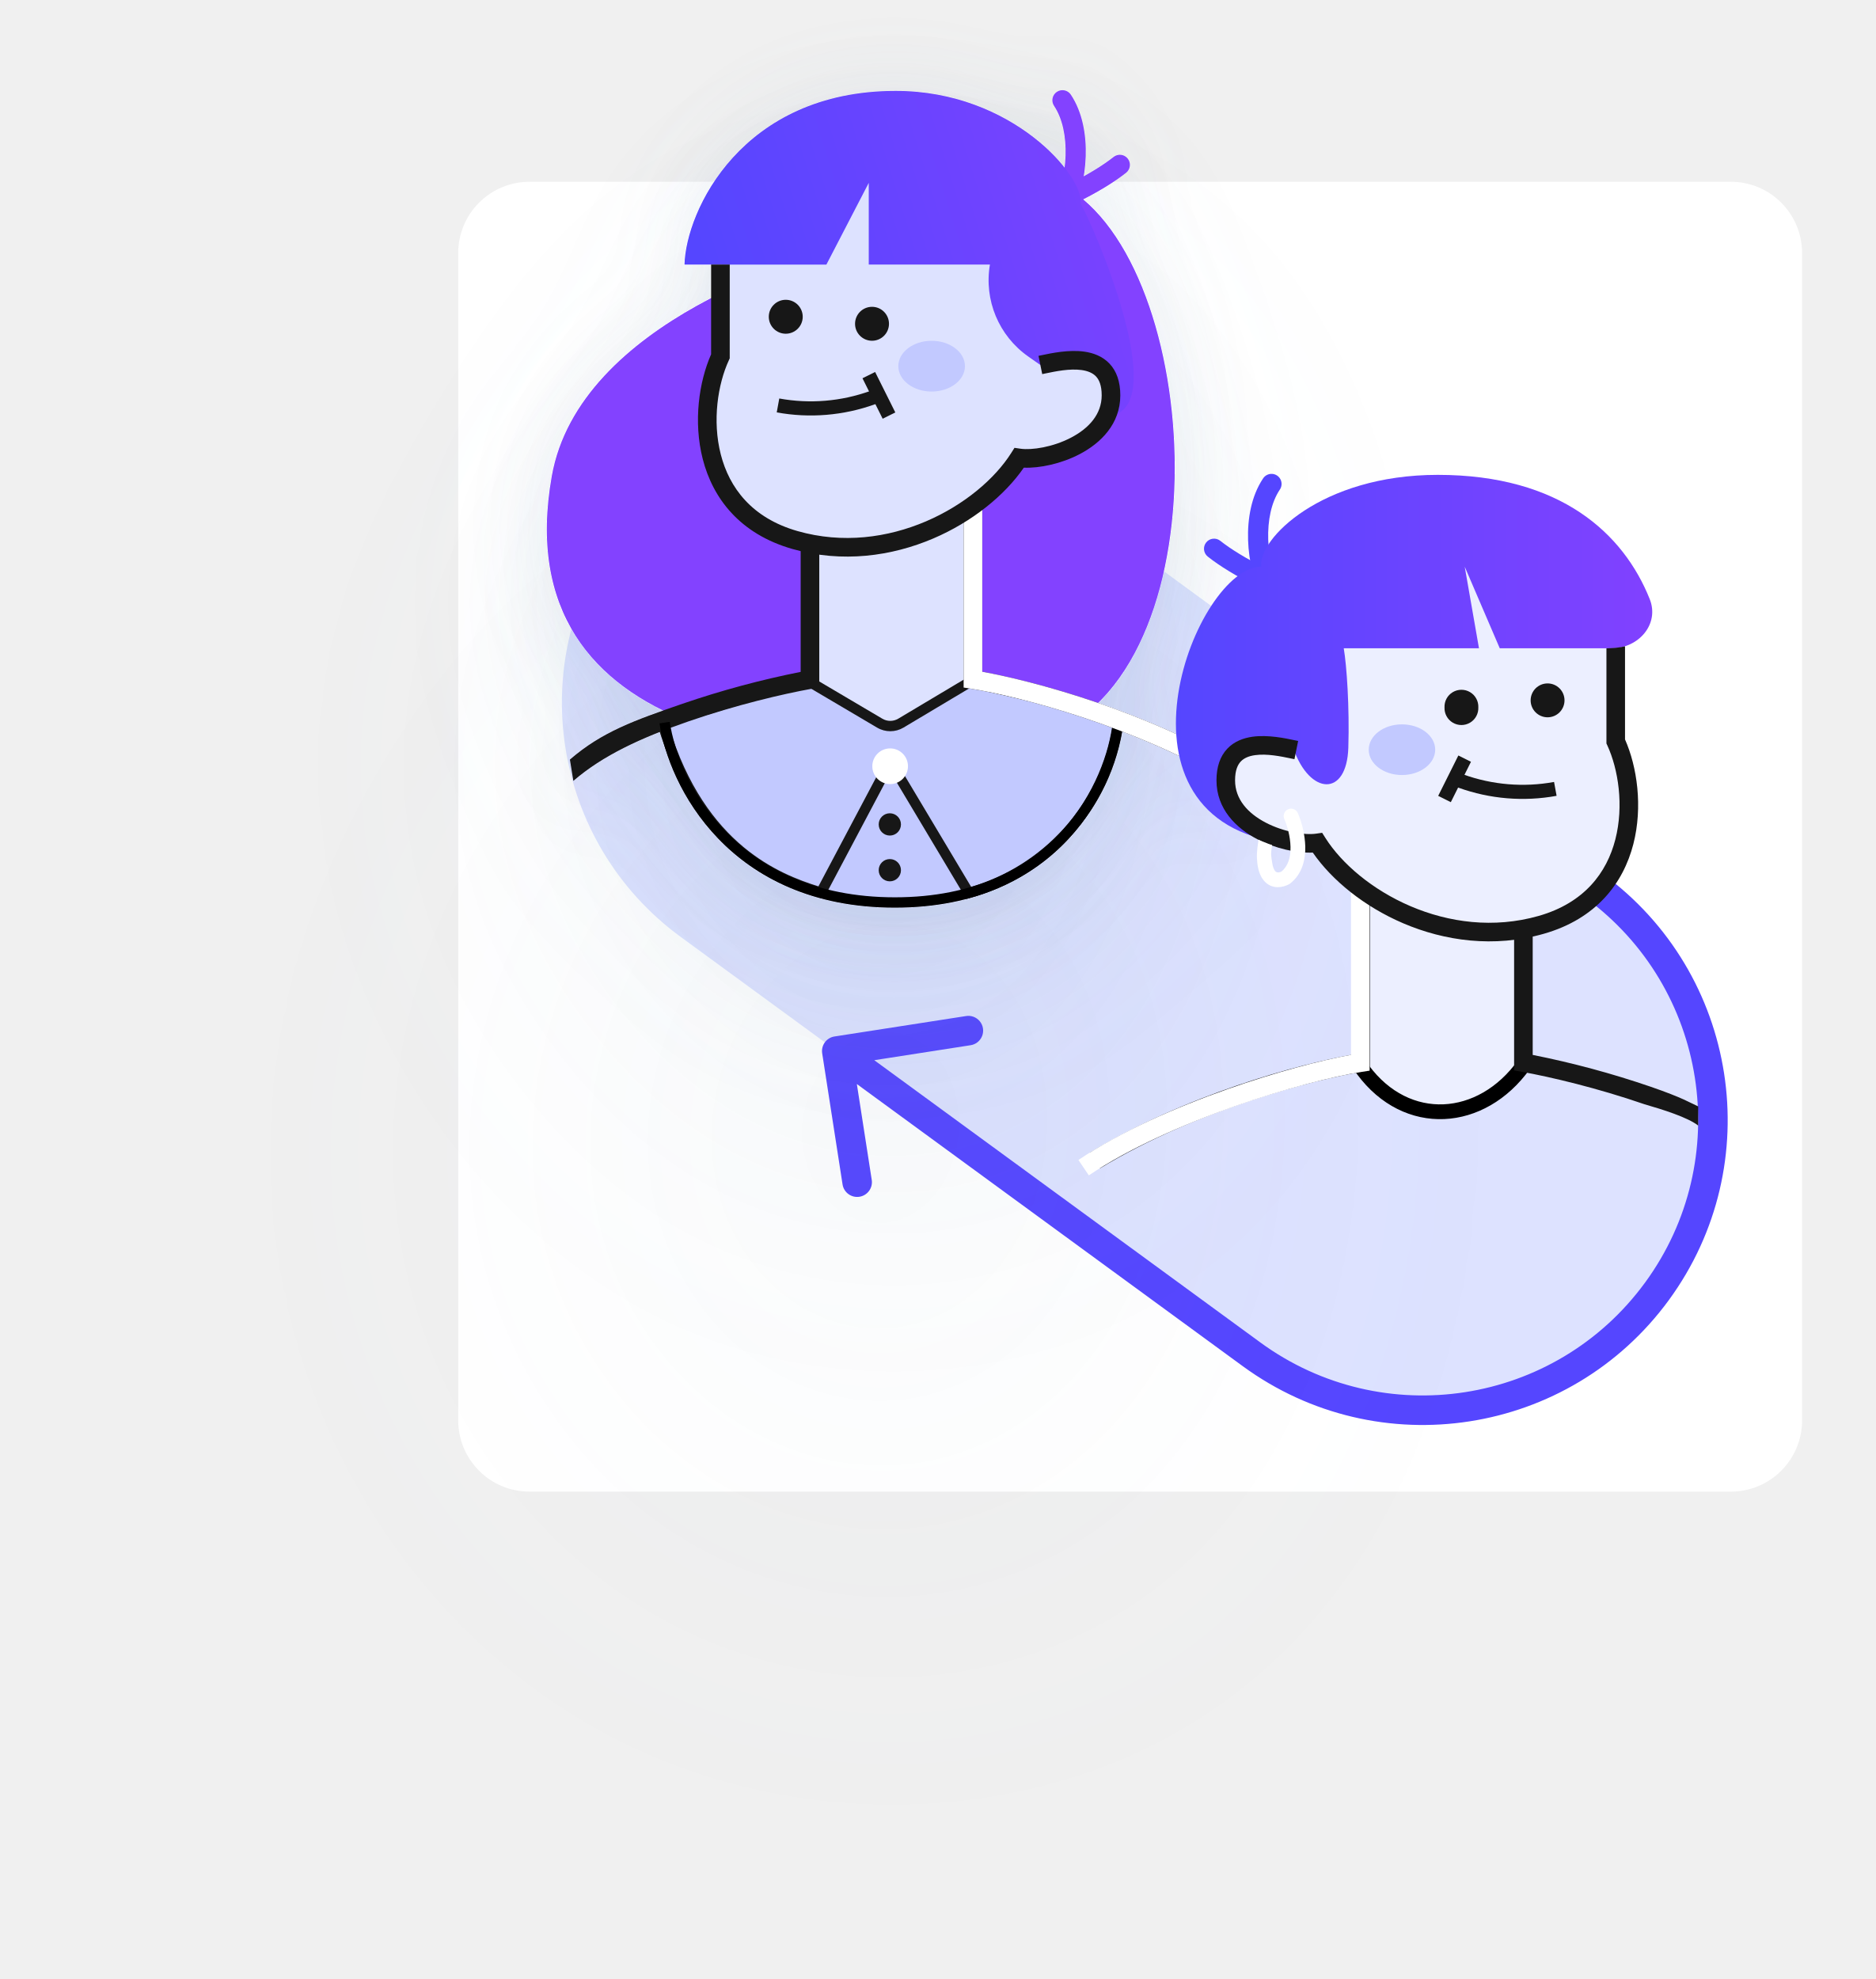
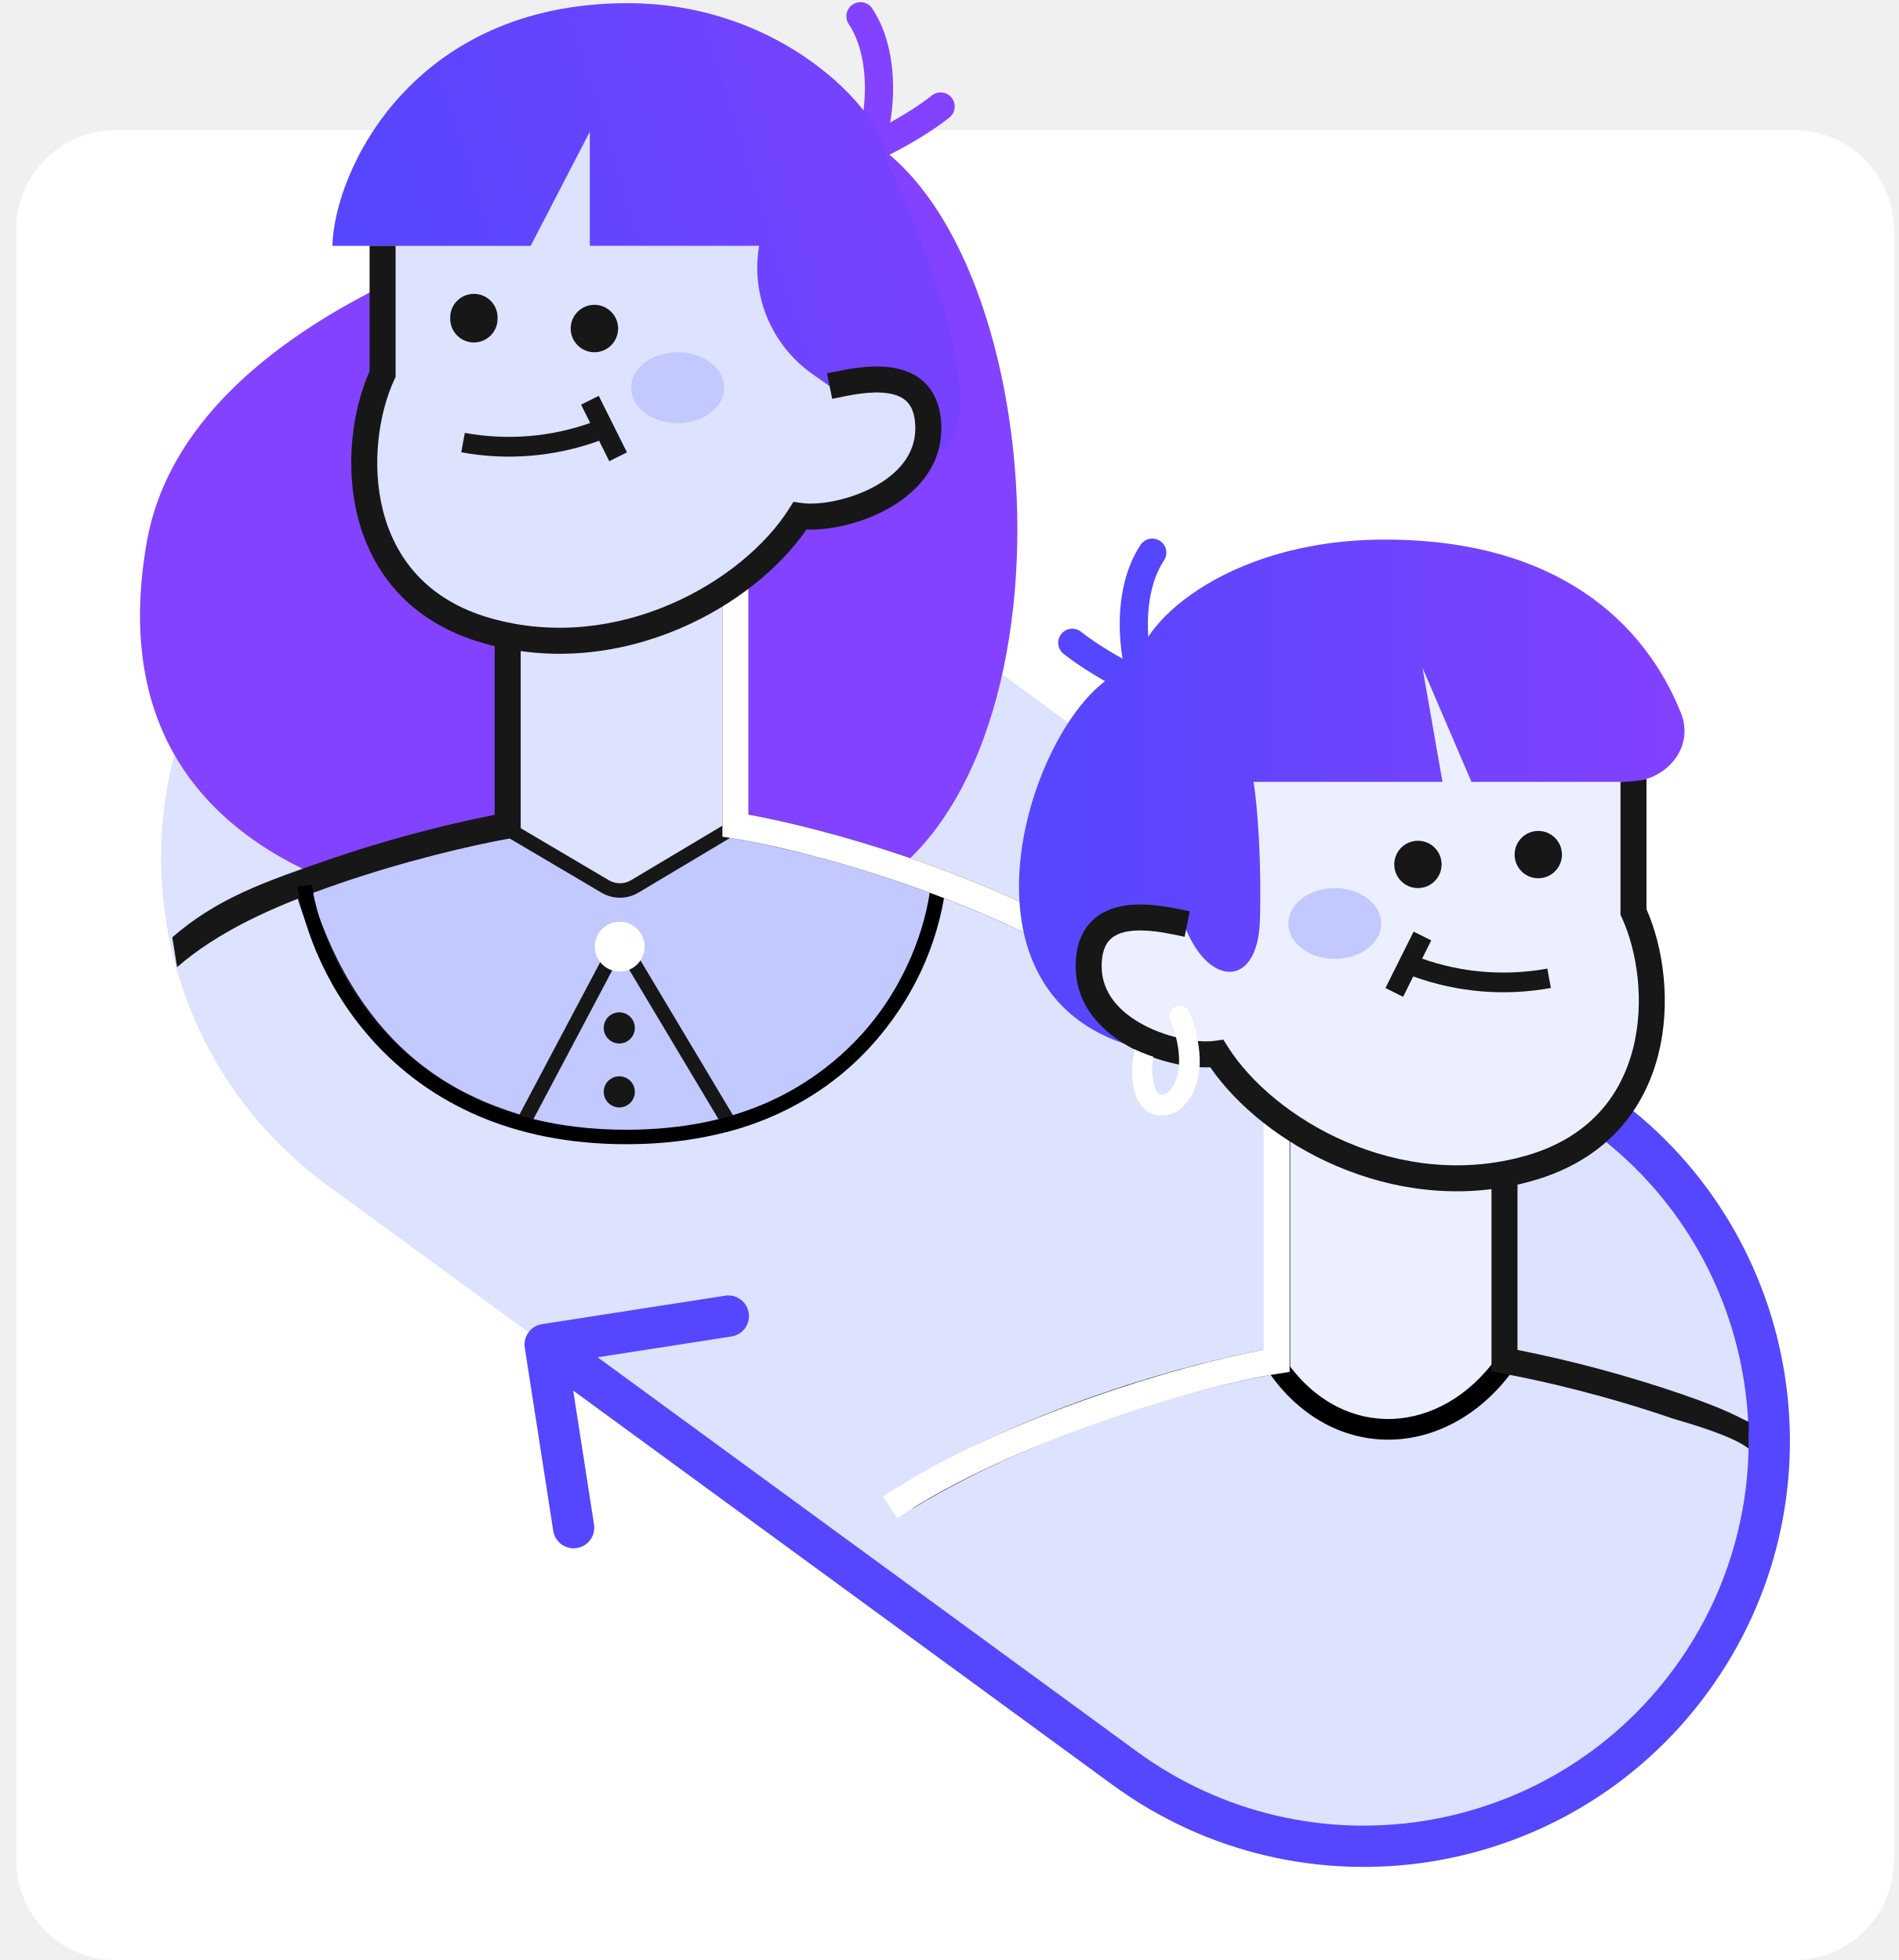
- <svg xmlns="http://www.w3.org/2000/svg" fill="none" viewBox="0 0 127 134">
-   <path fill="#fff" d="M31.027 17.136a4.828 4.828 0 0 1 4.828-4.828H117.2a4.827 4.827 0 0 1 4.827 4.828v79.036A4.827 4.827 0 0 1 117.2 101H35.855a4.828 4.828 0 0 1-4.828-4.828V17.136Z" />
-   <rect width="87.168" height="39.295" x="53.432" y="20.129" fill="#DDE2FF" rx="19.648" transform="rotate(36.17 53.432 20.129)" />
-   <path fill="#5546FF" d="M56.509 70.18a1 1 0 0 0-.835 1.142l1.382 8.894a1 1 0 0 0 1.976-.307l-1.228-7.905 7.905-1.229a1 1 0 1 0-.307-1.976l-8.893 1.382Zm28.827 20.713L66.012 76.766l-1.18 1.614 19.323 14.127 1.18-1.614ZM66.012 76.766l-8.76-6.404-1.18 1.614 8.76 6.404 1.18-1.614Zm22.011-30.107 19.323 14.127 1.181-1.615-19.323-14.127-1.18 1.615Zm23.372 40.185c-6.078 8.314-17.745 10.127-26.06 4.049l-1.18 1.614c9.206 6.73 22.124 4.723 28.854-4.482l-1.614-1.18Zm1.614 1.18c6.73-9.205 4.723-22.123-4.482-28.853l-1.181 1.614c8.314 6.079 10.127 17.746 4.049 26.06l1.614 1.18Z" />
-   <g filter="url(#a)">
-     <path fill="url(#b)" d="M68.757 50.39c13.734-1.963 13.325-29.592 4.569-36.909l-14.784 2.903c-3.843.817-19.324 5.38-21.18 15.855-3.232 18.235 17.66 20.112 31.395 18.15Z" />
-     <path fill="#C2C9FF" d="M60.51 61.215c-10.47 0-14.698-8.107-15.502-12.16l9.84-2.971 5.464 3.15 3.853-2.102 2.101-1.048 9.562 2.97c-.743 4.054-4.846 12.161-15.317 12.161Z" />
-     <path fill="#DDE2FF" d="M55.059 46.082v-8.756c5.884.28 9.69-1.985 10.857-3.152v11.908l-5.604 3.152-5.253-3.152Z" />
-     <path fill="#171717" fill-rule="evenodd" d="m54.574 45.61 5.177 3.056a1.05 1.05 0 0 0 1.072-.003l4.777-2.85 6.39 1.466 4.135 1.356-.037.288c-.785 6.005-5.204 10.458-10.395 11.878l-.257.07-4.81-8.051a.35.35 0 0 0-.61.016l-4.248 8.02-.276-.084c-1.41-.427-3.523-1.155-5.6-2.885-2.08-1.732-4.103-4.452-5.374-8.832l-.096-.331 10.152-3.113Zm-9.285 3.58c1.238 4.06 3.138 6.565 5.052 8.16 1.842 1.533 3.715 2.24 5.079 2.666l3.977-7.508a1.05 1.05 0 0 1 1.83-.047l4.536 7.592c4.747-1.401 8.758-5.473 9.59-10.934l-3.55-1.164-6.086-1.397-4.535 2.707a1.75 1.75 0 0 1-1.787.004l-4.911-2.898-9.195 2.82Z" clip-rule="evenodd" />
-     <path fill="#fff" d="M61.483 51.883a1.207 1.207 0 1 1-2.415 0 1.207 1.207 0 0 1 2.415 0Z" />
-     <path fill="#171717" d="M61.008 55.822a.754.754 0 1 1-1.508 0 .754.754 0 0 1 1.508 0Zm0 3.1a.754.754 0 1 1-1.508 0 .754.754 0 0 1 1.508 0Z" />
-     <path fill="#8342FF" fill-rule="evenodd" d="M72.368 12.462c1.225-.59 2.35-1.287 3.035-1.834a.682.682 0 1 1 .851 1.07c-.784.625-2.004 1.375-3.295 1.996-1.282.618-2.708 1.145-3.898 1.272l-.143-1.36c.958-.102 2.217-.55 3.45-1.144Z" clip-rule="evenodd" />
-     <path fill="#8342FF" fill-rule="evenodd" d="M72.153 10.539c.042-1.283-.202-2.506-.779-3.372a.683.683 0 1 1 1.138-.757c.79 1.188 1.054 2.729 1.007 4.174-.047 1.45-.41 2.901-.975 3.963l-1.206-.643c.452-.848.774-2.088.815-3.365Z" clip-rule="evenodd" />
-     <path fill="#171717" fill-rule="evenodd" d="M66.513 45.486V32.853h-1.261v13.702l.53.085c3.152.503 11.155 2.526 17.79 6.55l.653-1.078c-6.47-3.925-14.164-5.983-17.712-6.626Zm-12.297.008V35.017h1.26v11.528l-.518.093c-1.938.348-5.117 1.096-8.324 2.203-3.224 1.113-5.816 2.311-7.81 4.035l-.234-1.445c2.183-1.887 4.374-2.657 7.632-3.782a61.811 61.811 0 0 1 7.994-2.155Z" clip-rule="evenodd" />
-     <path fill="#000" fill-rule="evenodd" d="M48.63 56.784c-2.5-2.596-3.665-5.71-3.972-7.804l.693-.102c.289 1.966 1.397 4.941 3.783 7.42 2.377 2.47 6.034 4.46 11.46 4.46 5.425 0 8.998-1.99 11.271-4.455 2.284-2.475 3.272-5.446 3.482-7.41l.697.073c-.224 2.095-1.266 5.213-3.664 7.813-2.408 2.61-6.17 4.68-11.786 4.68-5.617 0-9.456-2.07-11.965-4.675Z" clip-rule="evenodd" />
-     <path fill="#DDE2FF" d="M69.008 31.005c-2.373 3.753-9 8.045-15.545 5.293-5.741-2.413-6.405-5.126-5.044-10.798.264-3.593.394-8.052.808-10.58l7.071-5.706 7.172 3.293 7.12 5.63v6.434c1.32-.268 4.64-1.022 4.64 2.195 0 3.218-4.375 4.507-6.222 4.239Z" />
-     <path fill="#171717" d="M54.356 21.449a1.149 1.149 0 1 1-1.148-1.15 1.15 1.15 0 0 1 1.148 1.15Z" />
-     <path fill="url(#c)" d="M74.547 24.714c-.546-1.096-2.96-.457-4.1 0l-.818-.574a6.304 6.304 0 0 1-2.597-6.226h-8.205v-5.532l-2.868 5.533h-9.61c.096-3.66 3.892-11.761 14.306-11.761 7.913 0 12.775 5.807 12.526 7.652.846 1.428 6.15 13.647 2.05 14.332 0-.685-.137-2.329-.684-3.424Z" />
-     <path fill="#171717" d="M60.197 21.925a1.149 1.149 0 1 1-1.147-1.15c.634 0 1.147.515 1.147 1.15Z" />
-     <path fill="#171717" fill-rule="evenodd" d="m59.677 27.218-.426.154c-2.13.768-4.427.959-6.655.551l.172-.941c2.062.377 4.187.201 6.158-.51l.426-.154.325.9Z" clip-rule="evenodd" />
-     <path fill="#171717" fill-rule="evenodd" d="m59.769 28.353-1.367-2.74.856-.426 1.367 2.739-.856.427Z" clip-rule="evenodd" />
-     <path fill="#C2C9FF" d="M65.34 24.794c0 .95-1.01 1.718-2.255 1.718-1.245 0-2.255-.769-2.255-1.718 0-.95 1.01-1.719 2.255-1.719 1.245 0 2.255.77 2.255 1.719Z" />
-     <path fill="#fff" fill-rule="evenodd" d="M66.513 45.486V34.358h-1.261v12.196l.531.085c3.151.503 11.154 2.526 17.788 6.55l.654-1.078c-6.47-3.925-14.164-5.983-17.712-6.627Z" clip-rule="evenodd" />
-     <path fill="#171717" fill-rule="evenodd" d="M49.413 17.914h-1.261v6.077c-.818 1.85-1.216 4.564-.565 7.096.676 2.631 2.49 5.064 6.077 6.087 3.381.964 6.73.485 9.53-.712 2.64-1.129 4.834-2.913 6.133-4.796 1.067.044 2.527-.261 3.777-.913 1.426-.744 2.757-2.042 2.757-3.985 0-.92-.25-1.639-.735-2.15-.477-.503-1.105-.724-1.704-.809-1.048-.147-2.225.102-2.896.244l-.204.043.251 1.235.214-.044c.698-.145 1.648-.343 2.46-.23.43.062.75.203.965.428.206.218.388.594.388 1.283 0 1.273-.856 2.229-2.08 2.867-1.23.641-2.652.858-3.42.747l-.405-.059-.219.346c-1.109 1.753-3.185 3.525-5.777 4.634-2.584 1.104-5.634 1.53-8.689.658-3.11-.887-4.624-2.942-5.202-5.188-.587-2.286-.2-4.77.547-6.382l.058-.126v-6.35Z" clip-rule="evenodd" />
-   </g>
-   <path fill="#5546FF" fill-rule="evenodd" d="M85.663 38.452c-1.222-.589-2.346-1.286-3.03-1.831a.681.681 0 1 0-.849 1.067c.783.625 2 1.373 3.29 1.994 1.28.616 2.703 1.143 3.892 1.27l.142-1.358c-.957-.102-2.214-.55-3.445-1.142Z" clip-rule="evenodd" />
-   <path fill="#ECEFFF" d="M103.098 72.642v-9.565c-6.368.431-9.758-1.754-10.657-2.9l-.643 12.465.507.555c2.93 3.205 8.042 2.996 10.701-.437l.092-.118Z" />
-   <path stroke="#000" stroke-linecap="square" d="M103.189 72.094c-2.875 4.008-7.929 4.357-10.898.343" />
-   <path fill="#5546FF" fill-rule="evenodd" d="M85.876 36.531c-.04-1.28.203-2.501.778-3.366a.682.682 0 1 0-1.135-.755c-.79 1.186-1.053 2.724-1.006 4.166.047 1.448.408 2.897.974 3.957l1.204-.642c-.451-.846-.773-2.084-.815-3.36Z" clip-rule="evenodd" />
-   <path fill="#171717" fill-rule="evenodd" d="M91.51 71.42V58.809h1.258v13.68l-.53.085c-3.146.502-11.136 2.522-17.76 6.54l-.652-1.077c6.46-3.918 14.141-5.973 17.683-6.615Zm12.276.009v-10.46h-1.259v11.509l.518.093c1.935.348 5.109 1.094 8.311 2.2 1.205.347 2.939.888 3.636 1.444v-1.298c-.541-.242-1.006-.57-3.225-1.336a61.737 61.737 0 0 0-7.981-2.152Z" clip-rule="evenodd" />
-   <path fill="#fff" fill-rule="evenodd" d="M92.74 59.908h-1.259v11.516c-2.05.372-5.114 1.178-8.337 2.313-3.513 1.237-7.262 2.88-10.119 4.806l.704 1.043c2.73-1.84 6.366-3.441 9.833-4.662 3.465-1.22 6.713-2.043 8.646-2.346l.532-.084V59.908Z" clip-rule="evenodd" />
-   <path fill="#ECEFFF" d="M89.019 56.964c2.37 3.747 8.985 8.032 15.52 5.285 5.731-2.409 6.394-5.118 5.035-10.78-.263-3.588-.392-8.04-.806-10.564l-7.06-5.696-7.16 3.287-7.11 5.62v6.425c-1.316-.268-4.631-1.02-4.631 2.192s4.368 4.499 6.212 4.231Z" />
-   <path fill="#171717" d="M103.646 47.423a1.147 1.147 0 1 0 1.146-1.148c-.633 0-1.146.514-1.146 1.148Z" />
-   <path fill="url(#d)" d="M83.487 50.683c.546-1.093 2.957-.455 4.094 0 1.112 3.172 3.617 3.302 3.72-.057.085-2.741-.11-5.56-.31-6.731h9.157l-.965-5.523 2.372 5.523h7.581c1.825 0 3.25-1.638 2.573-3.332-1.769-4.424-6.027-8.41-14.351-8.41-7.9 0-12.2 4.377-11.95 6.219-4.396 0-10.918 16.634 1 18.628-4.5-3-3.466-5.223-2.92-6.317Z" />
-   <path fill="#171717" d="M97.814 47.899a1.146 1.146 0 1 0 2.29 0 1.146 1.146 0 1 0-2.29 0Z" />
-   <path fill="#171717" fill-rule="evenodd" d="m98.335 53.182.425.154c2.127.767 4.42.957 6.644.55l-.172-.939c-2.058.377-4.179.2-6.148-.51l-.425-.153-.325.898Z" clip-rule="evenodd" />
-   <path fill="#171717" fill-rule="evenodd" d="m98.241 54.316 1.365-2.735-.855-.426-1.365 2.734.855.427Z" clip-rule="evenodd" />
-   <path fill="#C2C9FF" d="M92.681 50.763c0 .947 1.008 1.715 2.251 1.715 1.244 0 2.252-.768 2.252-1.715 0-.948-1.008-1.716-2.252-1.716-1.243 0-2.25.768-2.25 1.716Z" />
-   <path fill="#171717" fill-rule="evenodd" d="m108.779 43.898.334-.015a5.22 5.22 0 0 0 .924-.122v6.306c.817 1.847 1.214 4.556.565 7.084-.676 2.627-2.487 5.056-6.068 6.077-3.376.963-6.72.484-9.514-.71-2.636-1.127-4.826-2.909-6.124-4.788-1.065.043-2.522-.262-3.77-.912-1.424-.743-2.753-2.039-2.753-3.98 0-.917.25-1.635.734-2.145.476-.502 1.103-.723 1.702-.808 1.046-.147 2.221.102 2.89.244l.204.042-.25 1.234-.214-.044c-.697-.145-1.645-.343-2.455-.229-.43.06-.75.202-.964.427-.206.217-.388.592-.388 1.28 0 1.272.855 2.226 2.076 2.862 1.229.641 2.649.858 3.416.746l.404-.058.218.345c1.108 1.75 3.18 3.52 5.768 4.626 2.58 1.103 5.625 1.527 8.675.658 3.105-.886 4.617-2.938 5.193-5.18.587-2.282.199-4.762-.545-6.371l-.058-.126v-6.444Z" clip-rule="evenodd" />
-   <path fill="#fff" fill-rule="evenodd" d="M87.224 54.796a.5.5 0 0 0-.26.658c.193.441.407 1.169.422 1.886.015.706-.16 1.303-.614 1.673-.207.1-.343.063-.425-.03-.068-.08-.165-.258-.212-.63-.046-.37-.11-.406 0-1.14 0 0-.178-.038-.455-.163-.258-.085-.46-.195-.46-.195-.119.788-.138 1.13-.077 1.622.061.488.206.88.448 1.16.535.619 1.28.457 1.687.24l.037-.019.033-.025c.84-.646 1.056-1.642 1.038-2.514a6.353 6.353 0 0 0-.504-2.264.5.5 0 0 0-.658-.259Z" clip-rule="evenodd" />
+ <svg xmlns="http://www.w3.org/2000/svg" fill="none" viewBox="0 0 92 95">
+   <path fill="#fff" d="M.787 11.136a4.828 4.828 0 0 1 4.828-4.828H86.96a4.828 4.828 0 0 1 4.827 4.828v79.036A4.828 4.828 0 0 1 86.96 95H5.616a4.828 4.828 0 0 1-4.828-4.828V11.136Z" />
+   <path fill="#DDE2FF" d="M11.596 29.99C18 21.23 30.293 19.32 39.052 25.725L77.7 53.977c8.76 6.404 10.67 18.697 4.265 27.457-6.404 8.76-18.697 10.669-27.456 4.265L15.86 57.446c-8.76-6.404-10.67-18.697-4.265-27.456Z" />
+   <path fill="#5546FF" fill-rule="evenodd" d="M77.106 54.785 57.783 40.66l1.18-1.615 19.324 14.127c9.205 6.73 11.212 19.648 4.482 28.854-6.73 9.205-19.648 11.212-28.854 4.482L27.781 67.401l1.011 6.508a1 1 0 0 1-1.976.307l-1.382-8.894a1 1 0 0 1 .835-1.141l8.893-1.382a1 1 0 0 1 .307 1.976l-6.507 1.011 26.134 19.107c8.314 6.078 19.98 4.265 26.059-4.049 6.078-8.313 4.265-19.98-4.049-26.058Z" clip-rule="evenodd" />
+   <path fill="url(#a)" d="M38.517 44.39C52.25 42.426 51.842 14.797 43.086 7.48L28.3 10.384c-3.842.817-19.323 5.38-21.18 15.855-3.23 18.235 17.661 20.112 31.396 18.15Z" />
+   <path fill="#C2C9FF" d="M30.27 55.215c-10.471 0-14.698-8.107-15.502-12.16l9.84-2.971 5.464 3.15 3.853-2.102 2.1-1.048 9.563 2.97c-.743 4.054-4.846 12.161-15.318 12.161Z" />
+   <path fill="#DDE2FF" d="M24.818 40.082v-8.756c5.885.28 9.69-1.985 10.858-3.152v11.908l-5.604 3.152-5.254-3.152Z" />
+   <path fill="#171717" fill-rule="evenodd" d="m24.334 39.61 5.177 3.056a1.05 1.05 0 0 0 1.072-.003l4.777-2.85 6.39 1.466 4.135 1.356-.038.288c-.784 6.005-5.203 10.458-10.394 11.878l-.257.07-4.81-8.051a.35.35 0 0 0-.61.016l-4.248 8.02-.276-.084c-1.411-.427-3.523-1.155-5.6-2.885-2.08-1.732-4.104-4.452-5.374-8.832l-.096-.331 10.152-3.113Zm-9.285 3.58c1.238 4.06 3.138 6.565 5.052 8.16 1.842 1.533 3.715 2.24 5.078 2.666l3.978-7.508a1.05 1.05 0 0 1 1.83-.047l4.536 7.592c4.747-1.401 8.758-5.473 9.59-10.934l-3.55-1.164-6.086-1.397-4.535 2.707c-.55.328-1.236.33-1.788.004l-4.91-2.898-9.195 2.82Z" clip-rule="evenodd" />
+   <path fill="#fff" d="M31.242 45.883a1.207 1.207 0 1 1-2.414 0 1.207 1.207 0 0 1 2.414 0Z" />
+   <path fill="#171717" d="M30.768 49.822a.754.754 0 1 1-1.508 0 .754.754 0 0 1 1.508 0ZM30.768 52.922a.754.754 0 1 1-1.508 0 .754.754 0 0 1 1.508 0Z" />
+   <path fill="#8342FF" fill-rule="evenodd" d="M42.128 6.462c1.224-.59 2.35-1.287 3.035-1.834a.682.682 0 1 1 .85 1.07c-.784.625-2.003 1.375-3.294 1.997-1.282.617-2.708 1.144-3.899 1.27l-.142-1.359c.958-.102 2.217-.55 3.45-1.144Z" clip-rule="evenodd" />
+   <path fill="#8342FF" fill-rule="evenodd" d="M41.913 4.539c.042-1.283-.203-2.506-.779-3.372A.683.683 0 1 1 42.272.41c.79 1.188 1.053 2.729 1.007 4.174-.047 1.45-.41 2.901-.975 3.964l-1.206-.644c.451-.848.774-2.088.815-3.365Z" clip-rule="evenodd" />
+   <path fill="#171717" fill-rule="evenodd" d="M36.272 39.486V26.853h-1.26v13.702l.53.085c3.151.503 11.155 2.526 17.789 6.55l.654-1.078c-6.47-3.925-14.165-5.983-17.713-6.626Zm-12.297.008V29.017h1.261v11.528l-.519.093c-1.937.348-5.116 1.096-8.324 2.203-3.224 1.113-5.816 2.311-7.81 4.035L8.35 45.43c2.183-1.887 4.373-2.657 7.632-3.782a61.811 61.811 0 0 1 7.993-2.155Z" clip-rule="evenodd" />
+   <path fill="#000" fill-rule="evenodd" d="M18.39 50.784c-2.5-2.596-3.665-5.71-3.972-7.804l.693-.102c.288 1.966 1.396 4.941 3.783 7.42 2.377 2.47 6.034 4.46 11.46 4.46 5.424 0 8.998-1.99 11.271-4.455 2.284-2.475 3.272-5.446 3.482-7.41l.696.073c-.223 2.095-1.265 5.213-3.663 7.813-2.409 2.61-6.17 4.68-11.787 4.68-5.617 0-9.456-2.07-11.964-4.675Z" clip-rule="evenodd" />
+   <path fill="#DDE2FF" d="M38.768 25.005c-2.374 3.753-9 8.045-15.546 5.293-5.74-2.413-6.404-5.126-5.043-10.797.264-3.594.393-8.053.808-10.581l7.071-5.706 7.171 3.293 7.122 5.63v6.434c1.318-.268 4.64-1.022 4.64 2.195 0 3.218-4.377 4.507-6.223 4.239Z" />
+   <path fill="#171717" d="M24.115 15.449c0 .635-.513 1.15-1.147 1.15a1.149 1.149 0 0 1-1.148-1.15 1.149 1.149 0 1 1 2.295 0Z" />
+   <path fill="url(#b)" d="M44.307 18.714c-.546-1.096-2.96-.457-4.1 0l-.818-.574a6.304 6.304 0 0 1-2.598-6.226h-8.205V6.383l-2.867 5.533h-9.61C16.205 8.255 20 .154 30.414.154c7.913 0 12.776 5.807 12.527 7.652.846 1.428 6.15 13.647 2.05 14.332 0-.685-.137-2.329-.684-3.424Z" />
+   <path fill="#171717" d="M29.957 15.925a1.149 1.149 0 1 1-1.147-1.15c.633 0 1.147.515 1.147 1.15Z" />
+   <path fill="#171717" fill-rule="evenodd" d="m29.437 21.218-.427.154c-2.13.768-4.426.959-6.655.551l.173-.941c2.061.377 4.186.201 6.158-.51l.426-.154.325.9Z" clip-rule="evenodd" />
+   <path fill="#171717" fill-rule="evenodd" d="m29.529 22.353-1.367-2.74.856-.426 1.367 2.739-.856.427Z" clip-rule="evenodd" />
+   <path fill="#C2C9FF" d="M35.1 18.794c0 .95-1.01 1.718-2.255 1.718-1.246 0-2.255-.769-2.255-1.718 0-.95 1.01-1.719 2.255-1.719 1.245 0 2.255.77 2.255 1.719Z" />
+   <path fill="#fff" fill-rule="evenodd" d="M36.273 39.486V28.358h-1.261v12.196l.53.085c3.152.503 11.155 2.526 17.79 6.55l.653-1.078c-6.47-3.925-14.164-5.983-17.712-6.627Z" clip-rule="evenodd" />
+   <path fill="#171717" fill-rule="evenodd" d="M19.173 11.914h-1.261v6.077c-.818 1.85-1.216 4.564-.565 7.096.676 2.631 2.49 5.064 6.077 6.087 3.381.964 6.73.485 9.53-.712 2.64-1.129 4.833-2.913 6.133-4.796 1.067.044 2.526-.261 3.776-.913 1.427-.744 2.758-2.042 2.758-3.985 0-.92-.25-1.639-.735-2.15-.477-.503-1.105-.724-1.705-.809-1.047-.147-2.225.102-2.895.244l-.204.043.251 1.235.214-.044c.698-.145 1.648-.343 2.459-.23.431.062.752.203.965.428.206.218.39.594.39 1.283 0 1.273-.858 2.229-2.08 2.867-1.231.641-2.653.858-3.422.747l-.405-.059-.218.346c-1.11 1.753-3.186 3.526-5.778 4.633-2.583 1.105-5.633 1.53-8.688.66-3.11-.888-4.625-2.944-5.202-5.189-.588-2.286-.2-4.77.546-6.382l.059-.126v-6.35Z" clip-rule="evenodd" />
+   <path fill="#5546FF" fill-rule="evenodd" d="M55.423 32.452c-1.222-.589-2.346-1.286-3.03-1.831a.681.681 0 1 0-.85 1.067c.784.625 2.001 1.373 3.29 1.994 1.28.616 2.704 1.143 3.892 1.27l.143-1.358c-.957-.102-2.214-.55-3.445-1.142Z" clip-rule="evenodd" />
+   <path fill="#ECEFFF" d="M72.857 66.642v-9.565c-6.367.431-9.757-1.754-10.656-2.9l-.643 12.465.507.555c2.93 3.205 8.042 2.996 10.701-.437l.091-.118Z" />
+   <path fill="#000" fill-rule="evenodd" d="m72.834 65.396-.291.406c-1.361 1.897-3.209 2.893-5.03 2.972-1.814.079-3.666-.75-5.06-2.634l-.298-.402-.804.594.297.402c1.575 2.129 3.734 3.134 5.908 3.04 2.168-.095 4.284-1.277 5.799-3.389l.291-.406-.812-.583Z" clip-rule="evenodd" />
+   <path fill="#5546FF" fill-rule="evenodd" d="M55.636 30.531c-.041-1.28.203-2.501.778-3.366a.682.682 0 1 0-1.136-.755c-.789 1.186-1.052 2.724-1.005 4.166.047 1.448.408 2.897.973 3.957l1.204-.642c-.45-.846-.772-2.084-.814-3.36Z" clip-rule="evenodd" />
+   <path fill="#171717" fill-rule="evenodd" d="M61.269 65.42V52.809h1.259v13.68l-.53.085c-3.146.502-11.136 2.522-17.76 6.54l-.653-1.077c6.46-3.918 14.142-5.973 17.684-6.615Zm12.277.009v-10.46h-1.26v11.509l.519.093c1.935.348 5.108 1.094 8.31 2.2 1.206.347 2.94.888 3.637 1.444v-1.298c-.541-.242-1.006-.57-3.226-1.336a61.703 61.703 0 0 0-7.98-2.152Z" clip-rule="evenodd" />
+   <path fill="#fff" fill-rule="evenodd" d="M62.5 53.908h-1.259v11.516c-2.051.372-5.115 1.178-8.337 2.313-3.513 1.237-7.263 2.88-10.119 4.806l.704 1.043c2.73-1.84 6.366-3.441 9.833-4.662 3.465-1.22 6.713-2.043 8.646-2.346l.532-.084V53.908Z" clip-rule="evenodd" />
+   <path fill="#ECEFFF" d="M58.778 50.964c2.37 3.747 8.986 8.032 15.52 5.285 5.732-2.409 6.395-5.118 5.036-10.78-.263-3.588-.392-8.04-.806-10.564l-7.06-5.696-7.16 3.287-7.11 5.62v6.425c-1.316-.268-4.632-1.02-4.632 2.192s4.37 4.499 6.212 4.231Z" />
+   <path fill="#171717" d="M73.406 41.423a1.147 1.147 0 1 0 1.146-1.148c-.633 0-1.146.514-1.146 1.148Z" />
+   <path fill="url(#c)" d="M53.248 44.683c.546-1.093 2.956-.455 4.093 0 1.112 3.172 3.617 3.302 3.721-.057.085-2.741-.11-5.56-.31-6.731h9.157l-.966-5.523 2.372 5.523h7.582c1.824 0 3.25-1.638 2.572-3.332-1.77-4.424-6.027-8.41-14.35-8.41-7.901 0-12.2 4.377-11.951 6.219-4.396 0-10.918 16.634 1 18.628-4.5-3-3.466-5.223-2.92-6.317Z" />
+   <path fill="#171717" d="M67.574 41.899a1.147 1.147 0 1 0 1.146-1.148c-.633 0-1.146.514-1.146 1.148Z" />
+   <path fill="#171717" fill-rule="evenodd" d="m68.094 47.182.426.154c2.127.767 4.42.957 6.644.55l-.172-.939c-2.058.377-4.18.2-6.148-.51l-.426-.153-.324.898Z" clip-rule="evenodd" />
+   <path fill="#171717" fill-rule="evenodd" d="m68 48.316 1.365-2.735-.854-.426-1.365 2.734.855.427Z" clip-rule="evenodd" />
+   <path fill="#C2C9FF" d="M62.441 44.763c0 .947 1.008 1.715 2.251 1.715 1.244 0 2.251-.768 2.251-1.715 0-.948-1.007-1.716-2.25-1.716-1.244 0-2.252.768-2.252 1.716Z" />
+   <path fill="#171717" fill-rule="evenodd" d="m78.538 37.898.335-.015c.311-.013.62-.054.924-.122v6.306c.817 1.847 1.214 4.556.564 7.084-.675 2.627-2.487 5.056-6.067 6.077-3.376.963-6.72.484-9.515-.71-2.636-1.127-4.825-2.909-6.123-4.788-1.065.043-2.522-.262-3.77-.912-1.424-.743-2.753-2.039-2.753-3.98 0-.917.25-1.635.733-2.145.477-.502 1.104-.723 1.703-.808 1.046-.147 2.221.102 2.89.244l.204.042-.25 1.234a36.8 36.8 0 0 1-.214-.044c-.697-.145-1.645-.343-2.455-.229-.43.06-.75.202-.964.427-.206.217-.388.592-.388 1.28 0 1.272.855 2.225 2.076 2.862 1.229.641 2.649.858 3.416.746l.404-.058.218.345c1.107 1.75 3.18 3.52 5.768 4.626 2.58 1.103 5.624 1.527 8.674.658 3.106-.886 4.618-2.938 5.194-5.18.587-2.282.199-4.762-.545-6.371l-.059-.126v-6.444Z" clip-rule="evenodd" />
+   <path fill="#fff" fill-rule="evenodd" d="M56.984 48.796a.5.5 0 0 0-.26.658c.192.441.407 1.169.422 1.886.014.706-.161 1.303-.614 1.673-.207.1-.344.063-.425-.03-.068-.08-.166-.258-.212-.63-.046-.37-.11-.406 0-1.14 0 0-.178-.038-.455-.163-.258-.085-.461-.195-.461-.195-.118.788-.138 1.13-.076 1.622.06.488.206.88.448 1.16.535.619 1.28.457 1.687.24l.037-.019.033-.025c.84-.646 1.056-1.642 1.037-2.514a6.351 6.351 0 0 0-.503-2.264.5.5 0 0 0-.658-.259Z" clip-rule="evenodd" />
  <defs>
-     <linearGradient id="b" x1="70.82" x2="41.048" y1="22.966" y2="40.829" gradientUnits="userSpaceOnUse">
+     <linearGradient id="a" x1="40.58" x2="10.808" y1="16.966" y2="34.829" gradientUnits="userSpaceOnUse">
      <stop stop-color="#8342FF" />
      <stop offset="1" stop-color="#8342FF" />
    </linearGradient>
-     <linearGradient id="c" x1="82.378" x2="49.805" y1="14.91" y2="25.067" gradientUnits="userSpaceOnUse">
+     <linearGradient id="b" x1="52.138" x2="19.565" y1="8.91" y2="19.067" gradientUnits="userSpaceOnUse">
      <stop stop-color="#8241FF" />
      <stop offset="1" stop-color="#5546FF" />
    </linearGradient>
-     <linearGradient id="d" x1="112.592" x2="79.625" y1="44.576" y2="44.576" gradientUnits="userSpaceOnUse">
+     <linearGradient id="c" x1="81.641" x2="49.386" y1="38.576" y2="38.576" gradientUnits="userSpaceOnUse">
      <stop stop-color="#8241FF" />
      <stop offset="1" stop-color="#5546FF" />
    </linearGradient>
-     <filter id="a" width="131.335" height="144.75" x="-5.042" y=".847" color-interpolation-filters="sRGB" filterUnits="userSpaceOnUse">
-       <feFlood flood-opacity="0" result="BackgroundImageFix" />
-       <feColorMatrix in="SourceAlpha" result="hardAlpha" values="0 0 0 0 0 0 0 0 0 0 0 0 0 0 0 0 0 0 127 0" />
-       <feOffset dy="42.069" />
-       <feGaussianBlur stdDeviation="21.035" />
-       <feComposite in2="hardAlpha" operator="out" />
-       <feColorMatrix values="0 0 0 0 0.439 0 0 0 0 0.565 0 0 0 0 0.69 0 0 0 0.04 0" />
-       <feBlend in2="BackgroundImageFix" result="effect1_dropShadow_3590_1116" />
-       <feColorMatrix in="SourceAlpha" result="hardAlpha" values="0 0 0 0 0 0 0 0 0 0 0 0 0 0 0 0 0 0 127 0" />
-       <feOffset dy="15.776" />
-       <feGaussianBlur stdDeviation="10.517" />
-       <feComposite in2="hardAlpha" operator="out" />
-       <feColorMatrix values="0 0 0 0 0.439 0 0 0 0 0.565 0 0 0 0 0.69 0 0 0 0.05 0" />
-       <feBlend in2="effect1_dropShadow_3590_1116" result="effect2_dropShadow_3590_1116" />
-       <feColorMatrix in="SourceAlpha" result="hardAlpha" values="0 0 0 0 0 0 0 0 0 0 0 0 0 0 0 0 0 0 127 0" />
-       <feOffset dy="5.259" />
-       <feGaussianBlur stdDeviation="5.259" />
-       <feComposite in2="hardAlpha" operator="out" />
-       <feColorMatrix values="0 0 0 0 0.439 0 0 0 0 0.565 0 0 0 0 0.69 0 0 0 0.08 0" />
-       <feBlend in2="effect2_dropShadow_3590_1116" result="effect3_dropShadow_3590_1116" />
-       <feColorMatrix in="SourceAlpha" result="hardAlpha" values="0 0 0 0 0 0 0 0 0 0 0 0 0 0 0 0 0 0 127 0" />
-       <feOffset dy="2.629" />
-       <feGaussianBlur stdDeviation="2.629" />
-       <feComposite in2="hardAlpha" operator="out" />
-       <feColorMatrix values="0 0 0 0 0.439 0 0 0 0 0.565 0 0 0 0 0.69 0 0 0 0.05 0" />
-       <feBlend in2="effect3_dropShadow_3590_1116" result="effect4_dropShadow_3590_1116" />
-       <feColorMatrix in="SourceAlpha" result="hardAlpha" values="0 0 0 0 0 0 0 0 0 0 0 0 0 0 0 0 0 0 127 0" />
-       <feOffset />
-       <feGaussianBlur stdDeviation="2.629" />
-       <feComposite in2="hardAlpha" operator="out" />
-       <feColorMatrix values="0 0 0 0 0.439 0 0 0 0 0.565 0 0 0 0 0.69 0 0 0 0.1 0" />
-       <feBlend in2="effect4_dropShadow_3590_1116" result="effect5_dropShadow_3590_1116" />
-       <feBlend in="SourceGraphic" in2="effect5_dropShadow_3590_1116" result="shape" />
-     </filter>
  </defs>
</svg>
